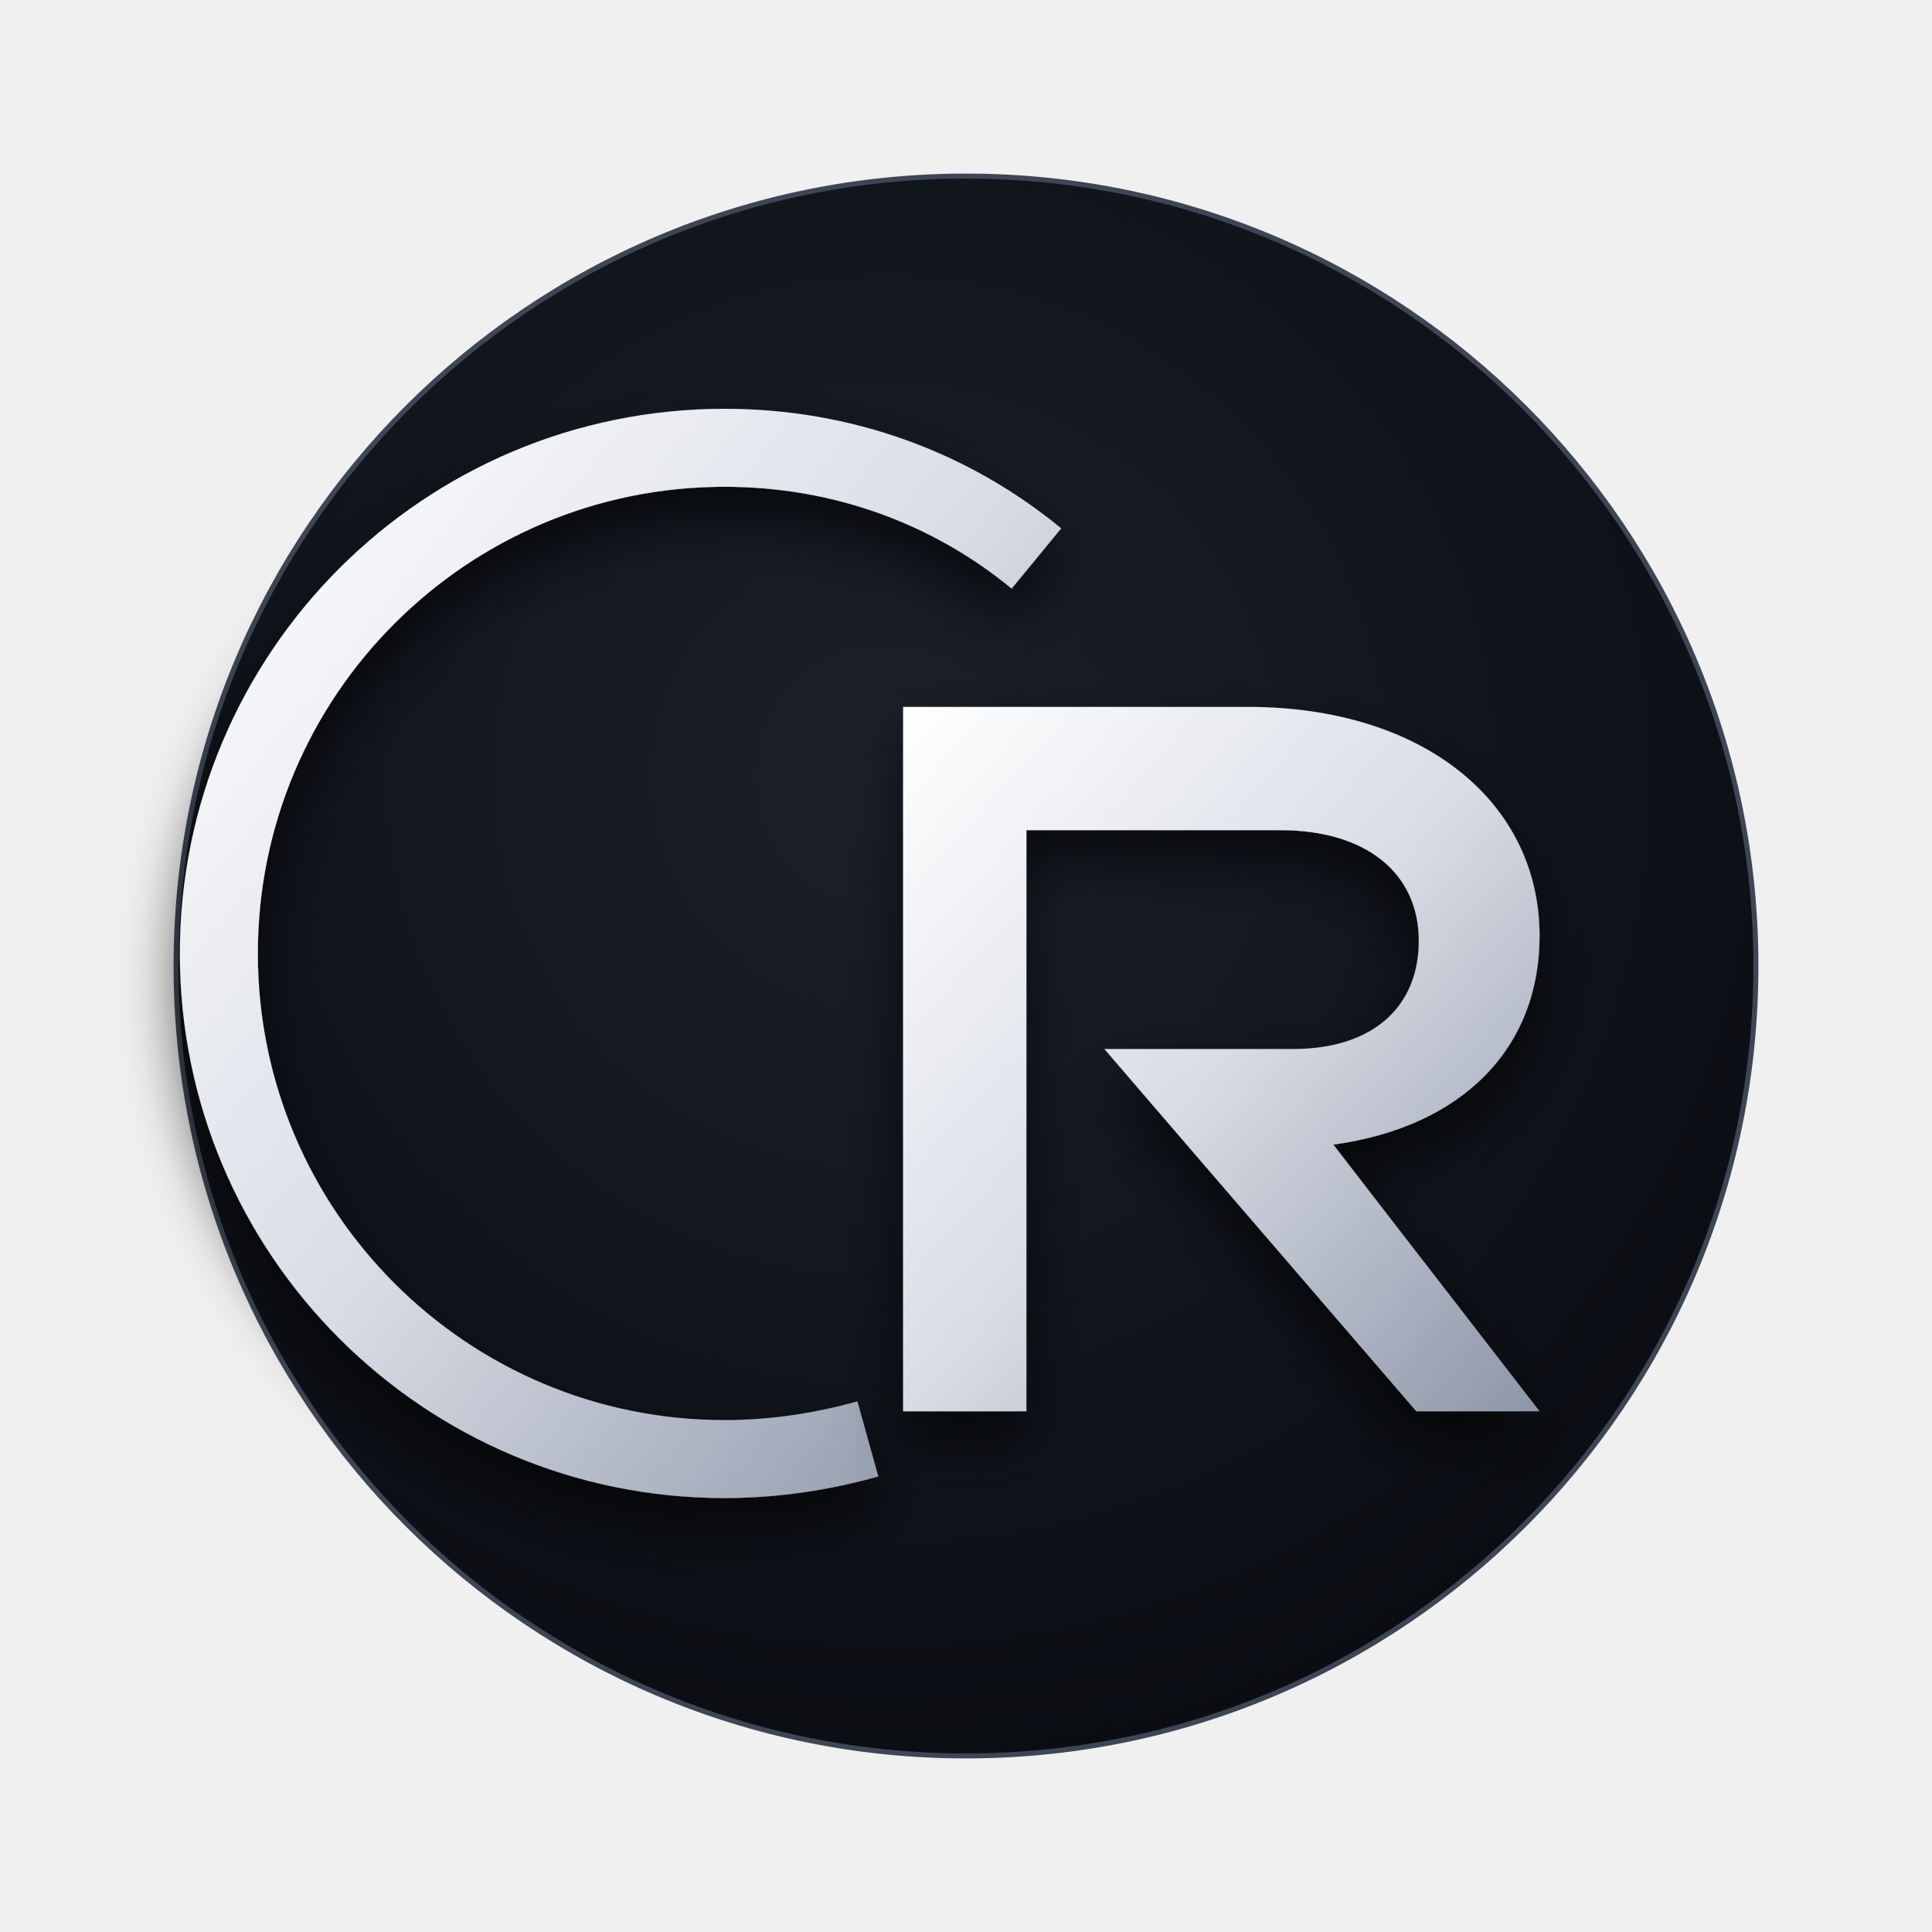
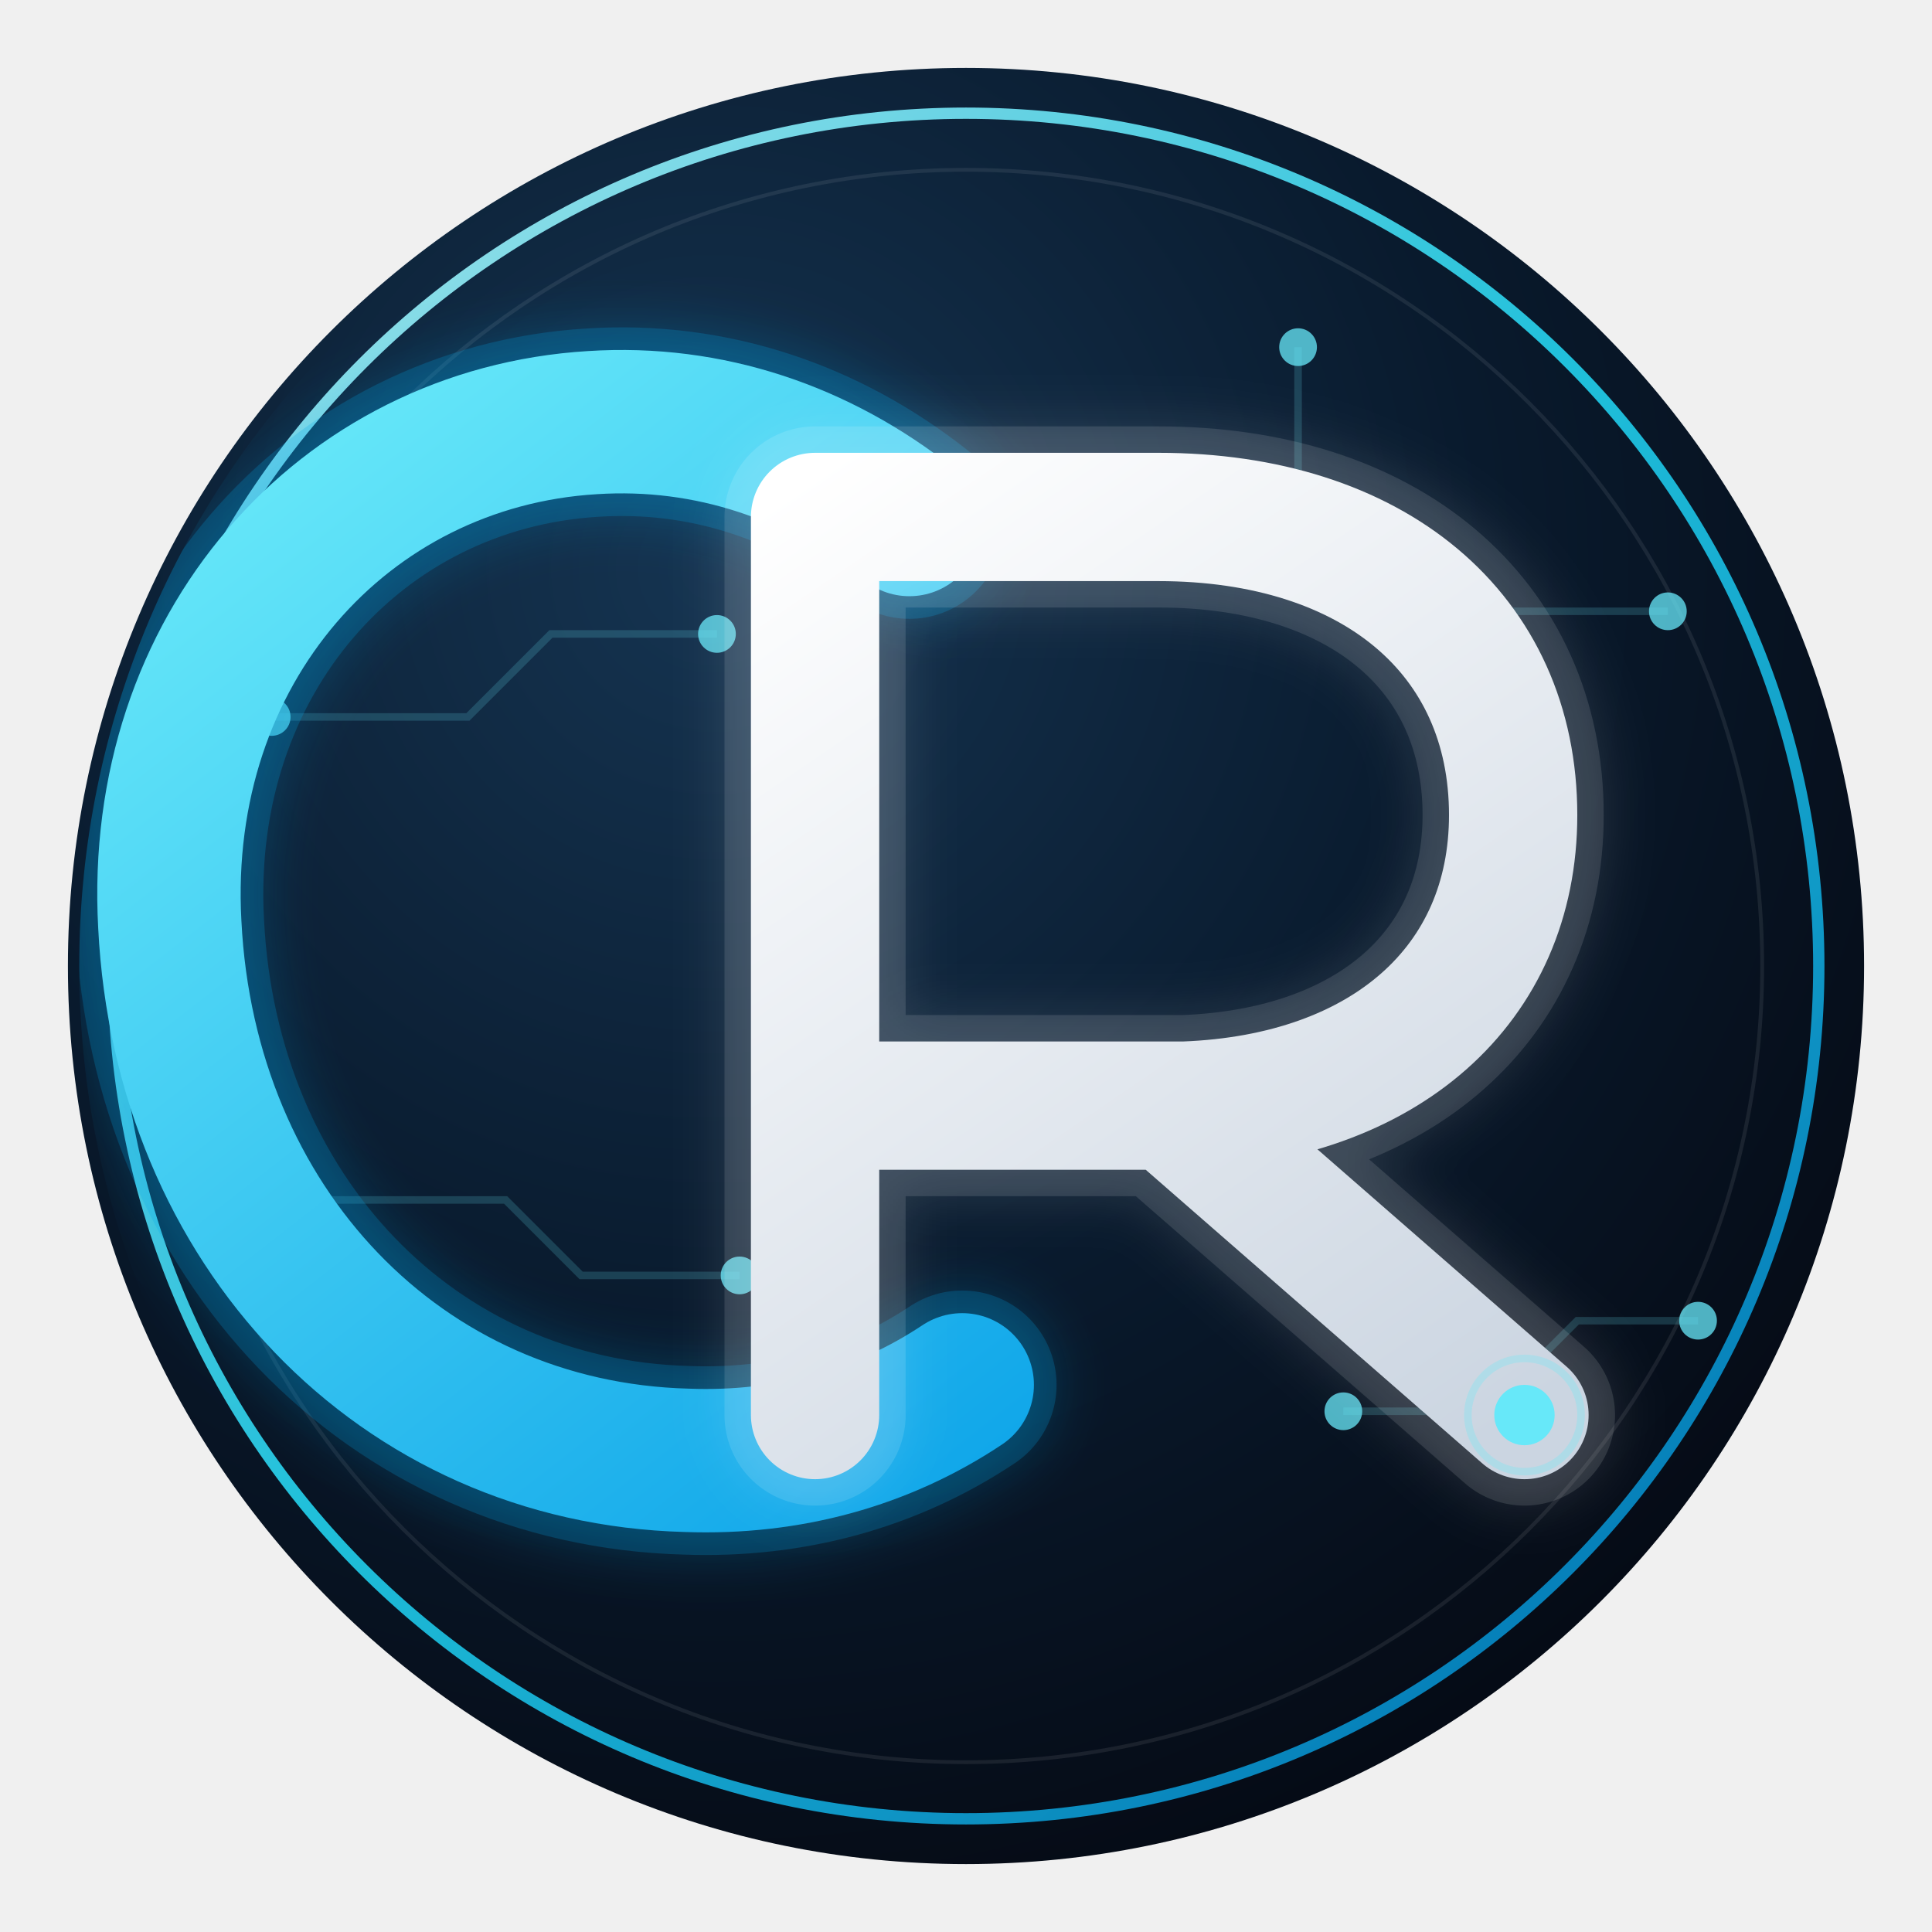
- <svg xmlns="http://www.w3.org/2000/svg" viewBox="0 0 768 768" role="img" aria-labelledby="title desc">
+ <svg xmlns="http://www.w3.org/2000/svg" viewBox="0 0 512 512" role="img" aria-labelledby="title desc">
  <defs>
-     <radialGradient id="disc" cx="45%" cy="38%" r="70%">
-       <stop offset="0" stop-color="#1b202a" />
-       <stop offset="1" stop-color="#090b10" />
+     <radialGradient id="background" cx="36%" cy="28%" r="78%">
+       <stop offset="0" stop-color="#153451" />
+       <stop offset="0.55" stop-color="#091a2d" />
+       <stop offset="1" stop-color="#050a14" />
    </radialGradient>
-     <linearGradient id="metal" x1="0" y1="0" x2="1" y2="1">
-       <stop offset="0" stop-color="#ffffff" />
-       <stop offset="0.5" stop-color="#d8dce5" />
-       <stop offset="1" stop-color="#8d96a8" />
+     <linearGradient id="ring" x1="80" y1="64" x2="432" y2="448" gradientUnits="userSpaceOnUse">
+       <stop stop-color="#a5f3fc" />
+       <stop offset="0.48" stop-color="#22d3ee" />
+       <stop offset="1" stop-color="#0284c7" />
    </linearGradient>
-     <filter id="shadow" x="-30%" y="-30%" width="160%" height="160%">
-       <feDropShadow dx="0" dy="12" stdDeviation="12" flood-color="#000" flood-opacity="0.65" />
+     <linearGradient id="letterC" x1="62" y1="118" x2="274" y2="390" gradientUnits="userSpaceOnUse">
+       <stop stop-color="#67e8f9" />
+       <stop offset="1" stop-color="#0ea5e9" />
+     </linearGradient>
+     <linearGradient id="letterR" x1="214" y1="126" x2="390" y2="384" gradientUnits="userSpaceOnUse">
+       <stop stop-color="#ffffff" />
+       <stop offset="1" stop-color="#cbd5e1" />
+     </linearGradient>
+     <filter id="softGlow" x="-25%" y="-25%" width="150%" height="150%">
+       <feGaussianBlur stdDeviation="7" result="blur" />
+       <feMerge>
+         <feMergeNode in="blur" />
+         <feMergeNode in="SourceGraphic" />
+       </feMerge>
    </filter>
+     <clipPath id="discClip">
+       <circle cx="256" cy="256" r="235" />
+     </clipPath>
  </defs>
-   <circle cx="384" cy="384" r="314" fill="url(#disc)" stroke="#3e4655" stroke-width="2" />
-   <g fill="none" stroke="url(#metal)" stroke-width="31" filter="url(#shadow)">
-     <path d="M412 222c-34-28-77-44-124-44-111 0-201 90-201 201s90 201 201 201c20 0 39-3 57-8" />
+   <circle cx="256" cy="256" r="238" fill="url(#background)" />
+   <circle cx="256" cy="256" r="226" fill="none" stroke="url(#ring)" stroke-width="3" opacity="0.9" />
+   <circle cx="256" cy="256" r="211" fill="none" stroke="#ffffff" stroke-opacity="0.08" stroke-width="1" />
+   <g clip-path="url(#discClip)">
+     <g opacity="0.18" stroke="#67e8f9" stroke-width="2" fill="none">
+       <path d="M72 190h52l22-22h44" />
+       <path d="M66 318h68l20 20h42" />
+       <path d="M344 92v48l22 22h76" />
+       <path d="M356 374h38l24-24h32" />
+     </g>
+     <g fill="#67e8f9" opacity="0.75">
+       <circle cx="72" cy="190" r="5" />
+       <circle cx="190" cy="168" r="5" />
+       <circle cx="66" cy="318" r="5" />
+       <circle cx="196" cy="338" r="5" />
+       <circle cx="344" cy="92" r="5" />
+       <circle cx="442" cy="162" r="5" />
+       <circle cx="356" cy="374" r="5" />
+       <circle cx="450" cy="350" r="5" />
+     </g>
+     <path d="M241 139c-24-19-53-29-84-27-66 4-116 60-112 133 4 80 61 140 137 142 27 1 52-6 73-20" fill="none" stroke="#0ea5e9" stroke-opacity="0.22" stroke-width="50" stroke-linecap="round" filter="url(#softGlow)" />
+     <path d="M241 139c-24-19-53-29-84-27-66 4-116 60-112 133 4 80 61 140 137 142 27 1 52-6 73-20" fill="none" stroke="url(#letterC)" stroke-width="38" stroke-linecap="round" />
+     <path d="M216 375V137h91c57 0 94 31 94 79 0 45-34 75-87 77h-98m94 0 94 82" fill="none" stroke="#ffffff" stroke-opacity="0.12" stroke-width="48" stroke-linecap="round" stroke-linejoin="round" filter="url(#softGlow)" />
+     <path d="M216 375V137h91c57 0 94 31 94 79 0 45-34 75-87 77h-98m94 0 94 82" fill="none" stroke="url(#letterR)" stroke-width="34" stroke-linecap="round" stroke-linejoin="round" />
+     <circle cx="404" cy="375" r="8" fill="#67e8f9" />
+     <circle cx="404" cy="375" r="15" fill="none" stroke="#67e8f9" stroke-opacity="0.28" stroke-width="2" />
  </g>
-   <path fill="url(#metal)" filter="url(#shadow)" d="M359 281h137c70 0 116 38 116 91 0 45-31 76-82 83l82 106h-49l-124-144h75c32 0 50-17 50-43 0-27-21-44-55-44h-101v231h-49V281Z" />
</svg>
